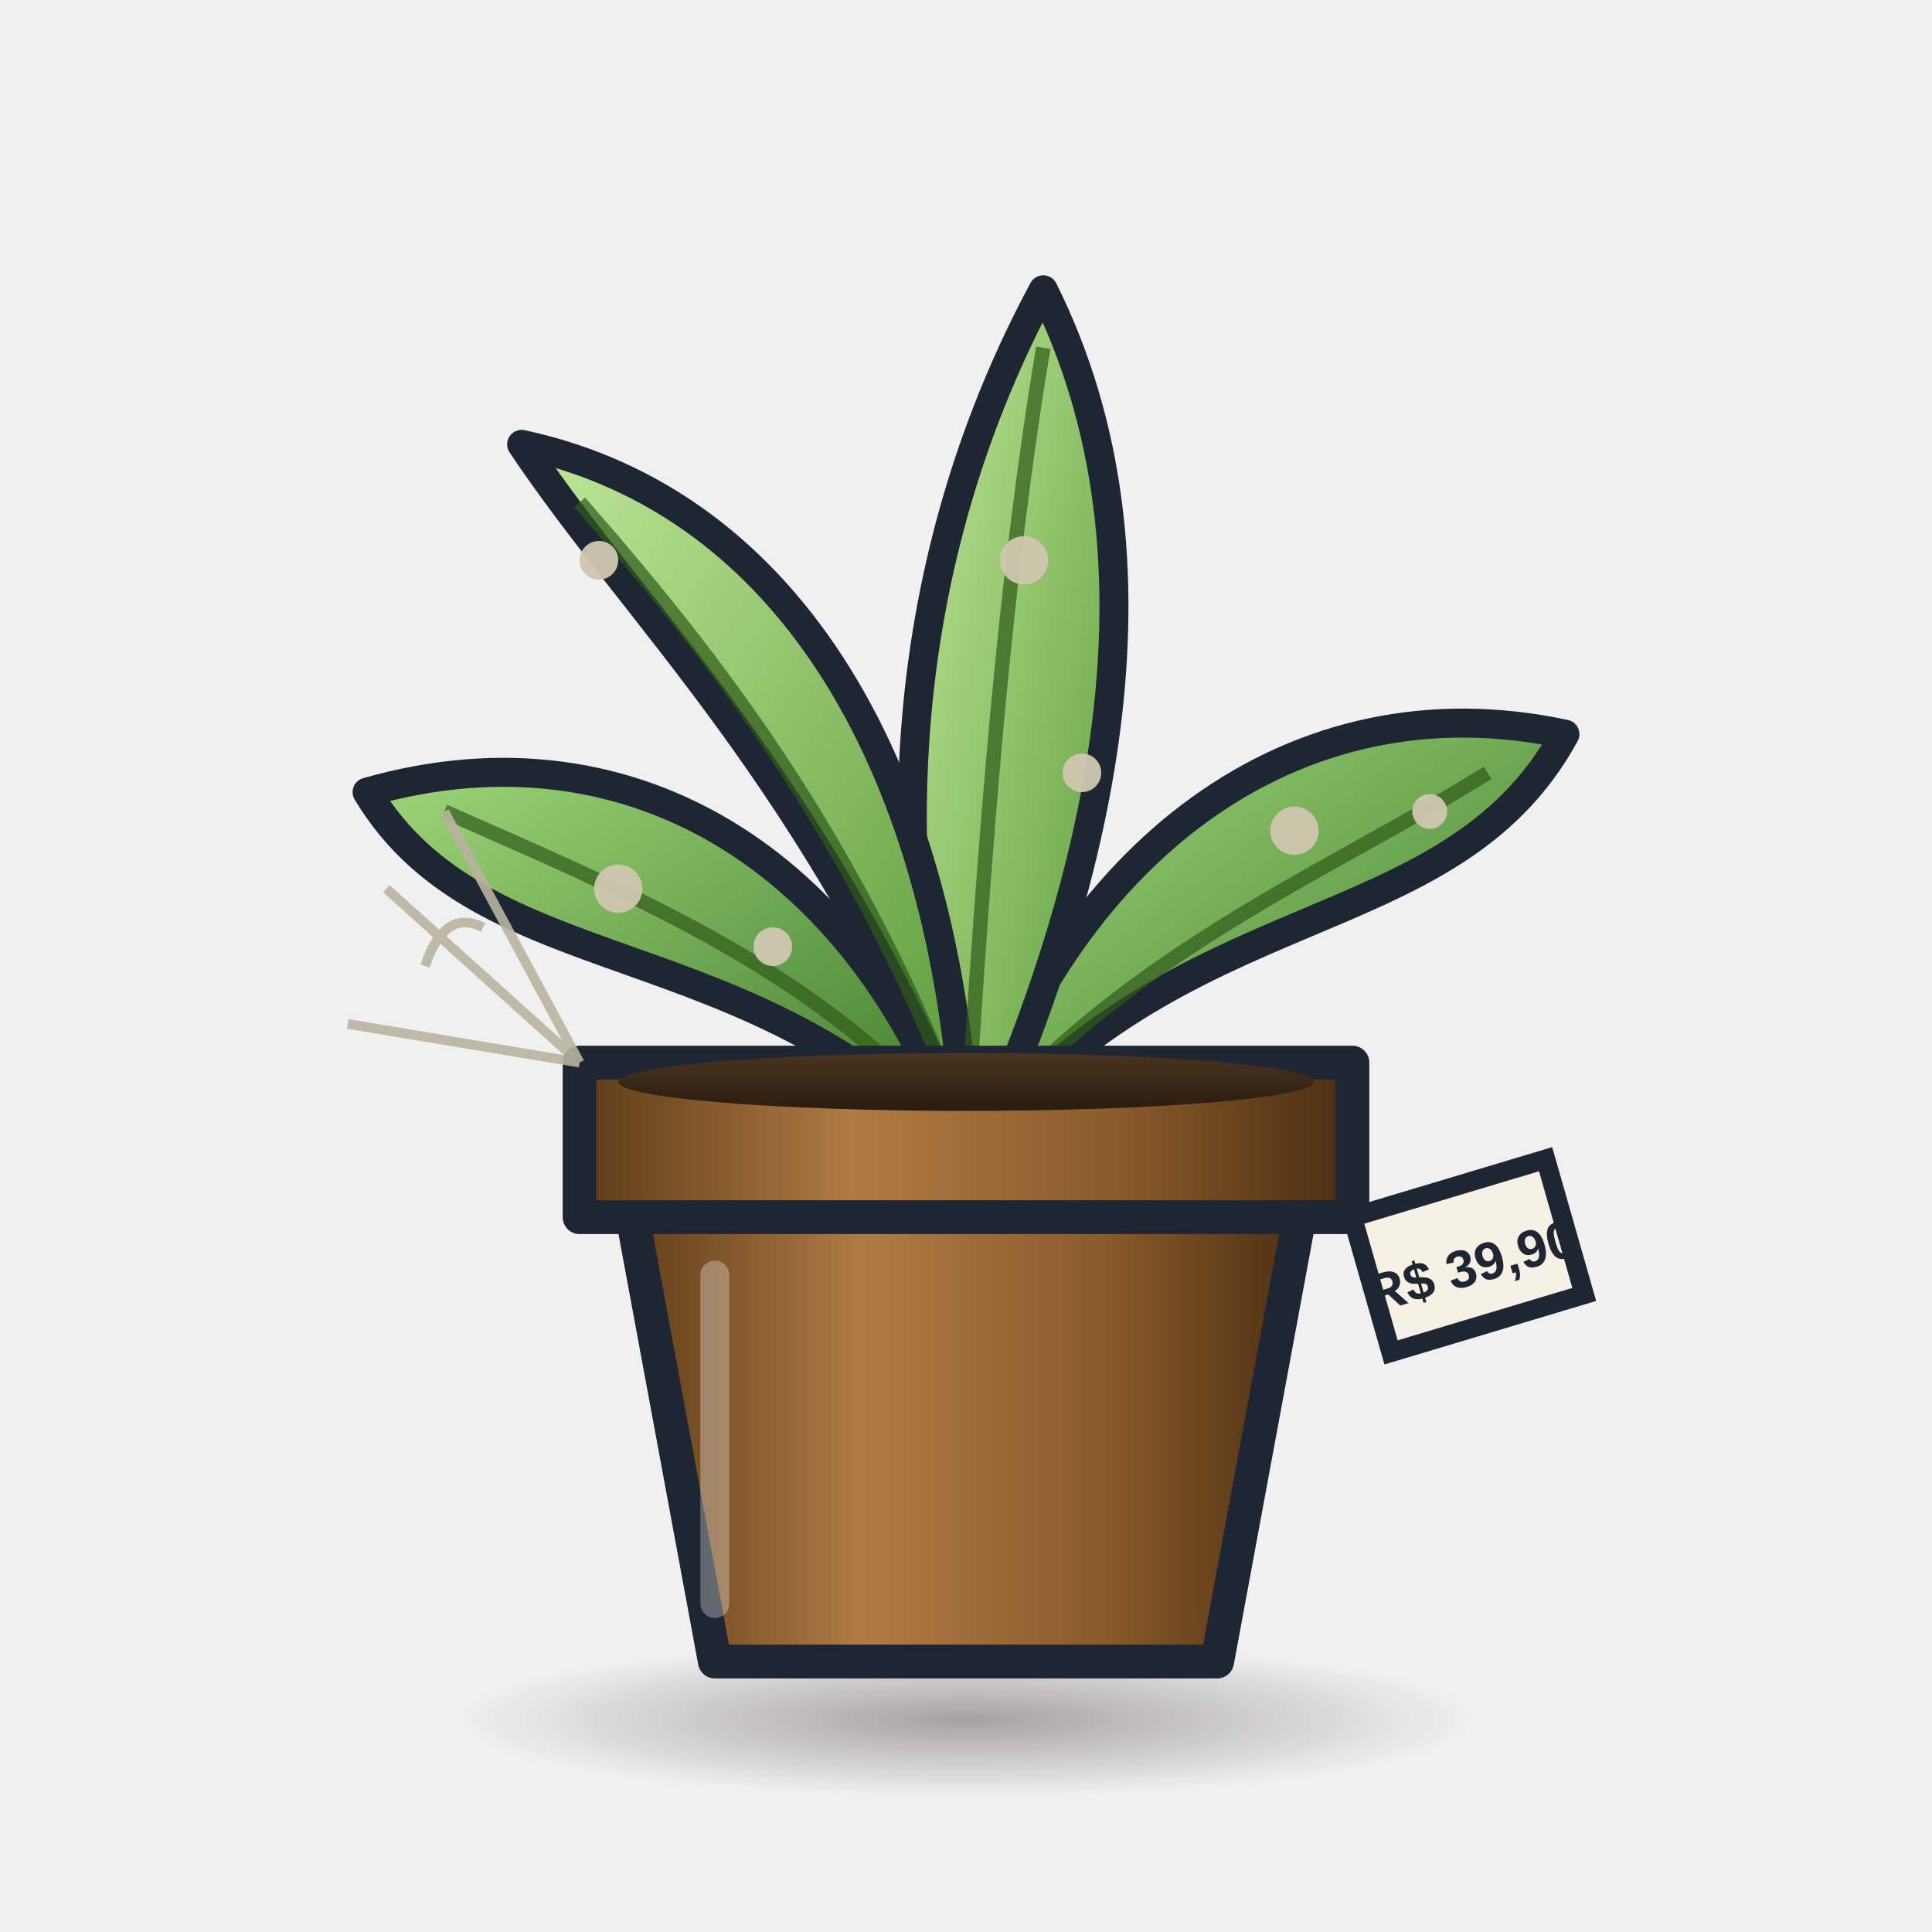
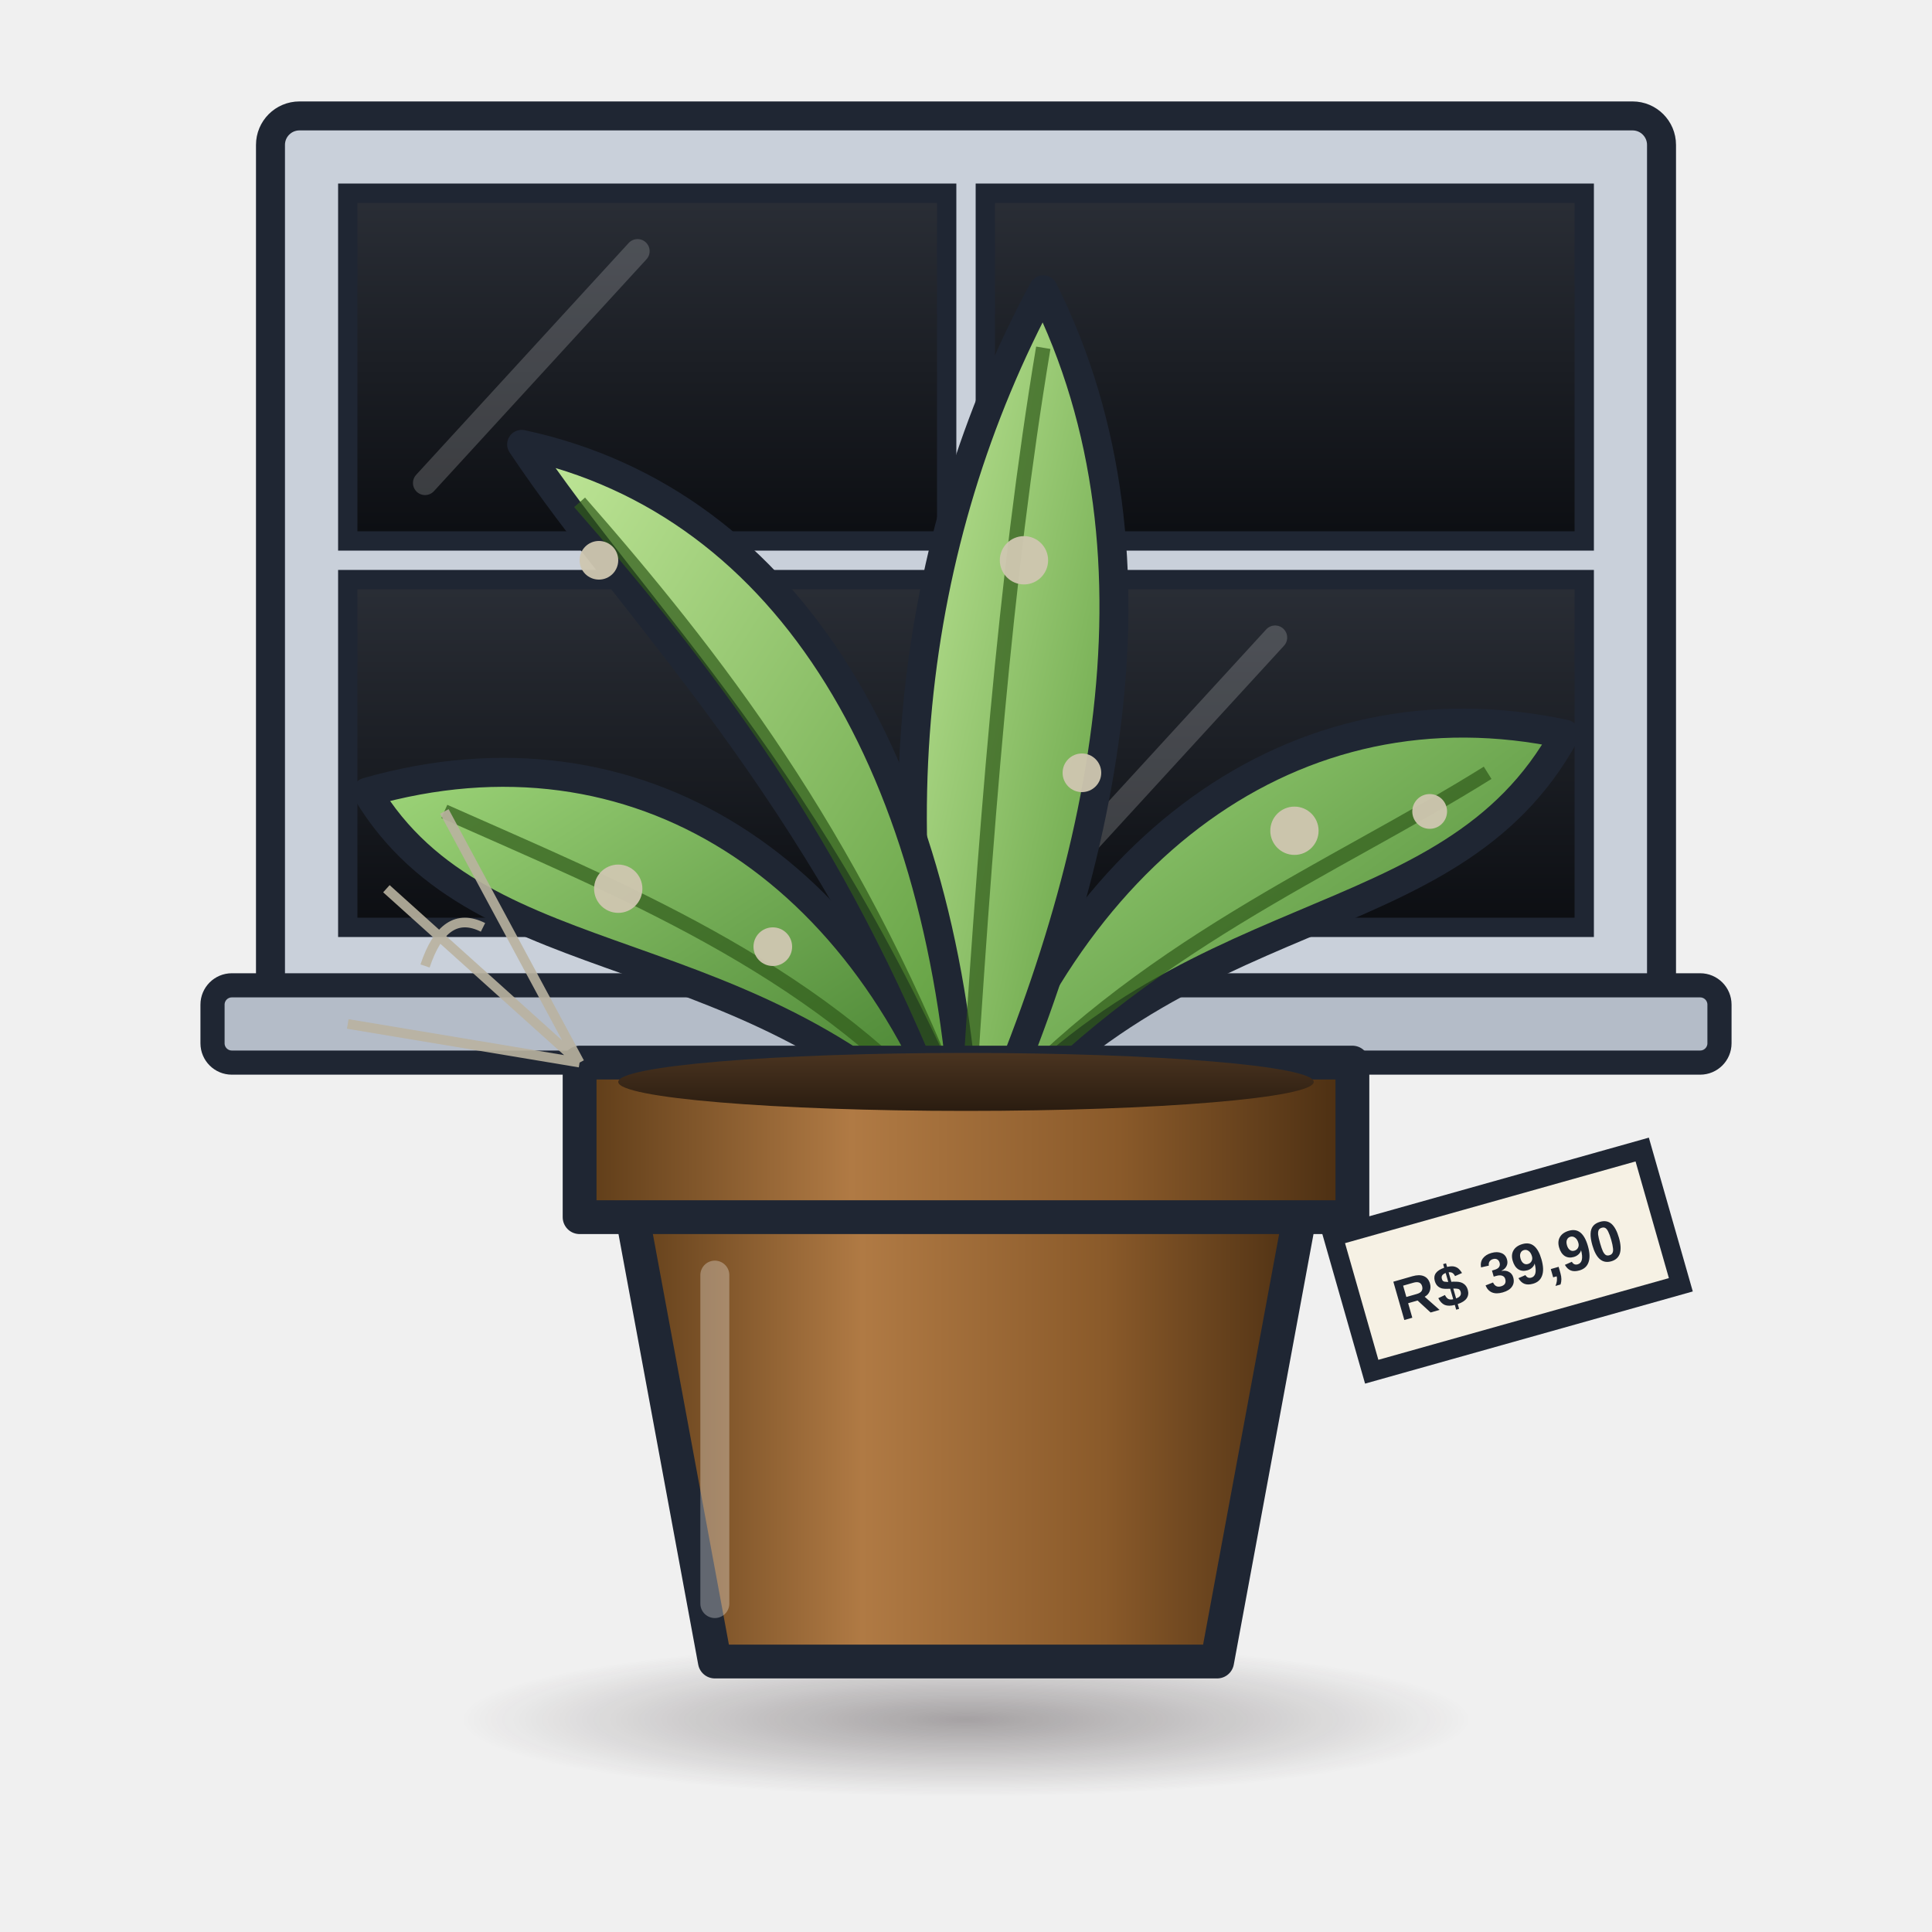
<svg xmlns="http://www.w3.org/2000/svg" viewBox="0 0 200 200">
  <defs>
    <radialGradient id="sh" cx="0.5" cy="0.5" r="0.5">
      <stop offset="0" stop-color="#1a1014" stop-opacity="0.35" />
      <stop offset="1" stop-color="#1a1014" stop-opacity="0" />
    </radialGradient>
+     <linearGradient id="pane" x1="0" y1="0" x2="0" y2="1">
+       <stop offset="0" stop-color="#2a2e36" />
+       <stop offset="1" stop-color="#0c0e12" />
+     </linearGradient>
    <linearGradient id="gn" x1="0" y1="0" x2="1" y2="1">
      <stop offset="0" stop-color="#9fd67a" />
      <stop offset="1" stop-color="#3f7a2a" />
    </linearGradient>
    <linearGradient id="gn2" x1="0" y1="0" x2="1" y2="1">
      <stop offset="0" stop-color="#c2e89a" />
      <stop offset="1" stop-color="#5a9a3a" />
    </linearGradient>
    <linearGradient id="pot" x1="0" y1="0" x2="1" y2="0">
      <stop offset="0" stop-color="#5e3c18" />
      <stop offset="0.35" stop-color="#b07a44" />
      <stop offset="0.7" stop-color="#8a5a2a" />
      <stop offset="1" stop-color="#4a2e12" />
    </linearGradient>
    <linearGradient id="soil" x1="0" y1="0" x2="0" y2="1">
      <stop offset="0" stop-color="#4a3420" />
      <stop offset="1" stop-color="#2a1c10" />
    </linearGradient>
  </defs>
  <ellipse cx="100" cy="178" rx="52" ry="8" fill="url(#sh)" />
+   <rect x="28" y="12" width="144" height="92" rx="3" fill="#c9d0da" stroke="#1f2633" stroke-width="3" />
+   <g fill="url(#pane)" stroke="#1f2633" stroke-width="2">
+     <rect x="36" y="20" width="62" height="36" />
+     <rect x="102" y="20" width="62" height="36" />
+     <rect x="36" y="60" width="62" height="36" />
+     <rect x="102" y="60" width="62" height="36" />
+   </g>
+   <path d="M44 50L66 26M110 90L132 66" stroke="#fff" stroke-width="2.5" opacity=".18" stroke-linecap="round" />
+   <rect x="22" y="102" width="156" height="8" rx="2" fill="#b4bcc8" stroke="#1f2633" stroke-width="2.5" />
  <path d="M100 120C78 96 50 102 38 82C66 74 90 90 100 120Z" fill="url(#gn)" stroke="#1f2633" stroke-width="3" stroke-linejoin="round" />
  <path d="M100 120C122 92 150 98 162 76C134 70 110 88 100 120Z" fill="url(#gn)" stroke="#1f2633" stroke-width="3" stroke-linejoin="round" />
  <path d="M100 122C90 88 94 56 108 30C122 58 114 92 100 122Z" fill="url(#gn2)" stroke="#1f2633" stroke-width="3" stroke-linejoin="round" />
  <path d="M100 118C84 80 66 64 54 46C82 52 98 80 100 118Z" fill="url(#gn2)" stroke="#1f2633" stroke-width="3" stroke-linejoin="round" />
  <g fill="none" stroke="#2f5a1a" stroke-width="1.5" opacity=".7">
    <path d="M98 116C84 100 64 92 46 84M102 116C118 98 138 90 154 80M100 118C102 86 104 60 108 36M99 114C88 86 74 68 60 52" />
  </g>
  <path d="M64 118H136L126 172H74Z" fill="url(#pot)" stroke="#1f2633" stroke-width="3.5" stroke-linejoin="round" />
  <path d="M60 110H140V126H60Z" fill="url(#pot)" stroke="#1f2633" stroke-width="3.5" stroke-linejoin="round" />
  <ellipse cx="100" cy="112" rx="36" ry="3" fill="url(#soil)" />
  <path d="M74 132V166" stroke="#fff" stroke-width="3" stroke-linecap="round" opacity=".3" />
  <g fill="#cfc6b0" opacity=".95">
    <circle cx="64" cy="92" r="2.5" />
    <circle cx="134" cy="86" r="2.5" />
    <circle cx="106" cy="58" r="2.5" />
    <circle cx="112" cy="80" r="2" />
    <circle cx="80" cy="98" r="2" />
    <circle cx="148" cy="84" r="1.8" />
    <circle cx="62" cy="58" r="2" />
  </g>
-   <path d="M140 126L160 120L164 134L144 140Z" fill="#f6f1e4" stroke="#1f2633" stroke-width="2" />
-   <text x="152" y="133" font-family="Arial, sans-serif" font-size="5.5" font-weight="900" fill="#1f2633" text-anchor="middle" transform="rotate(-16 152 130)">R$ 39,90</text>
+   <path d="M138 128L170 119L174 133L142 142Z" fill="#f6f1e4" stroke="#1f2633" stroke-width="2" />
+   <text x="156" y="133.5" font-family="Arial, sans-serif" font-size="6" font-weight="900" fill="#1f2633" text-anchor="middle" transform="rotate(-16 156 131)">R$ 39,90</text>
  <g fill="none" stroke="#b9b2a0" stroke-width="1" opacity=".9">
    <path d="M60 110L40 92M60 110L36 106M60 110L46 84M44 100Q46 94 50 96" />
  </g>
</svg>
